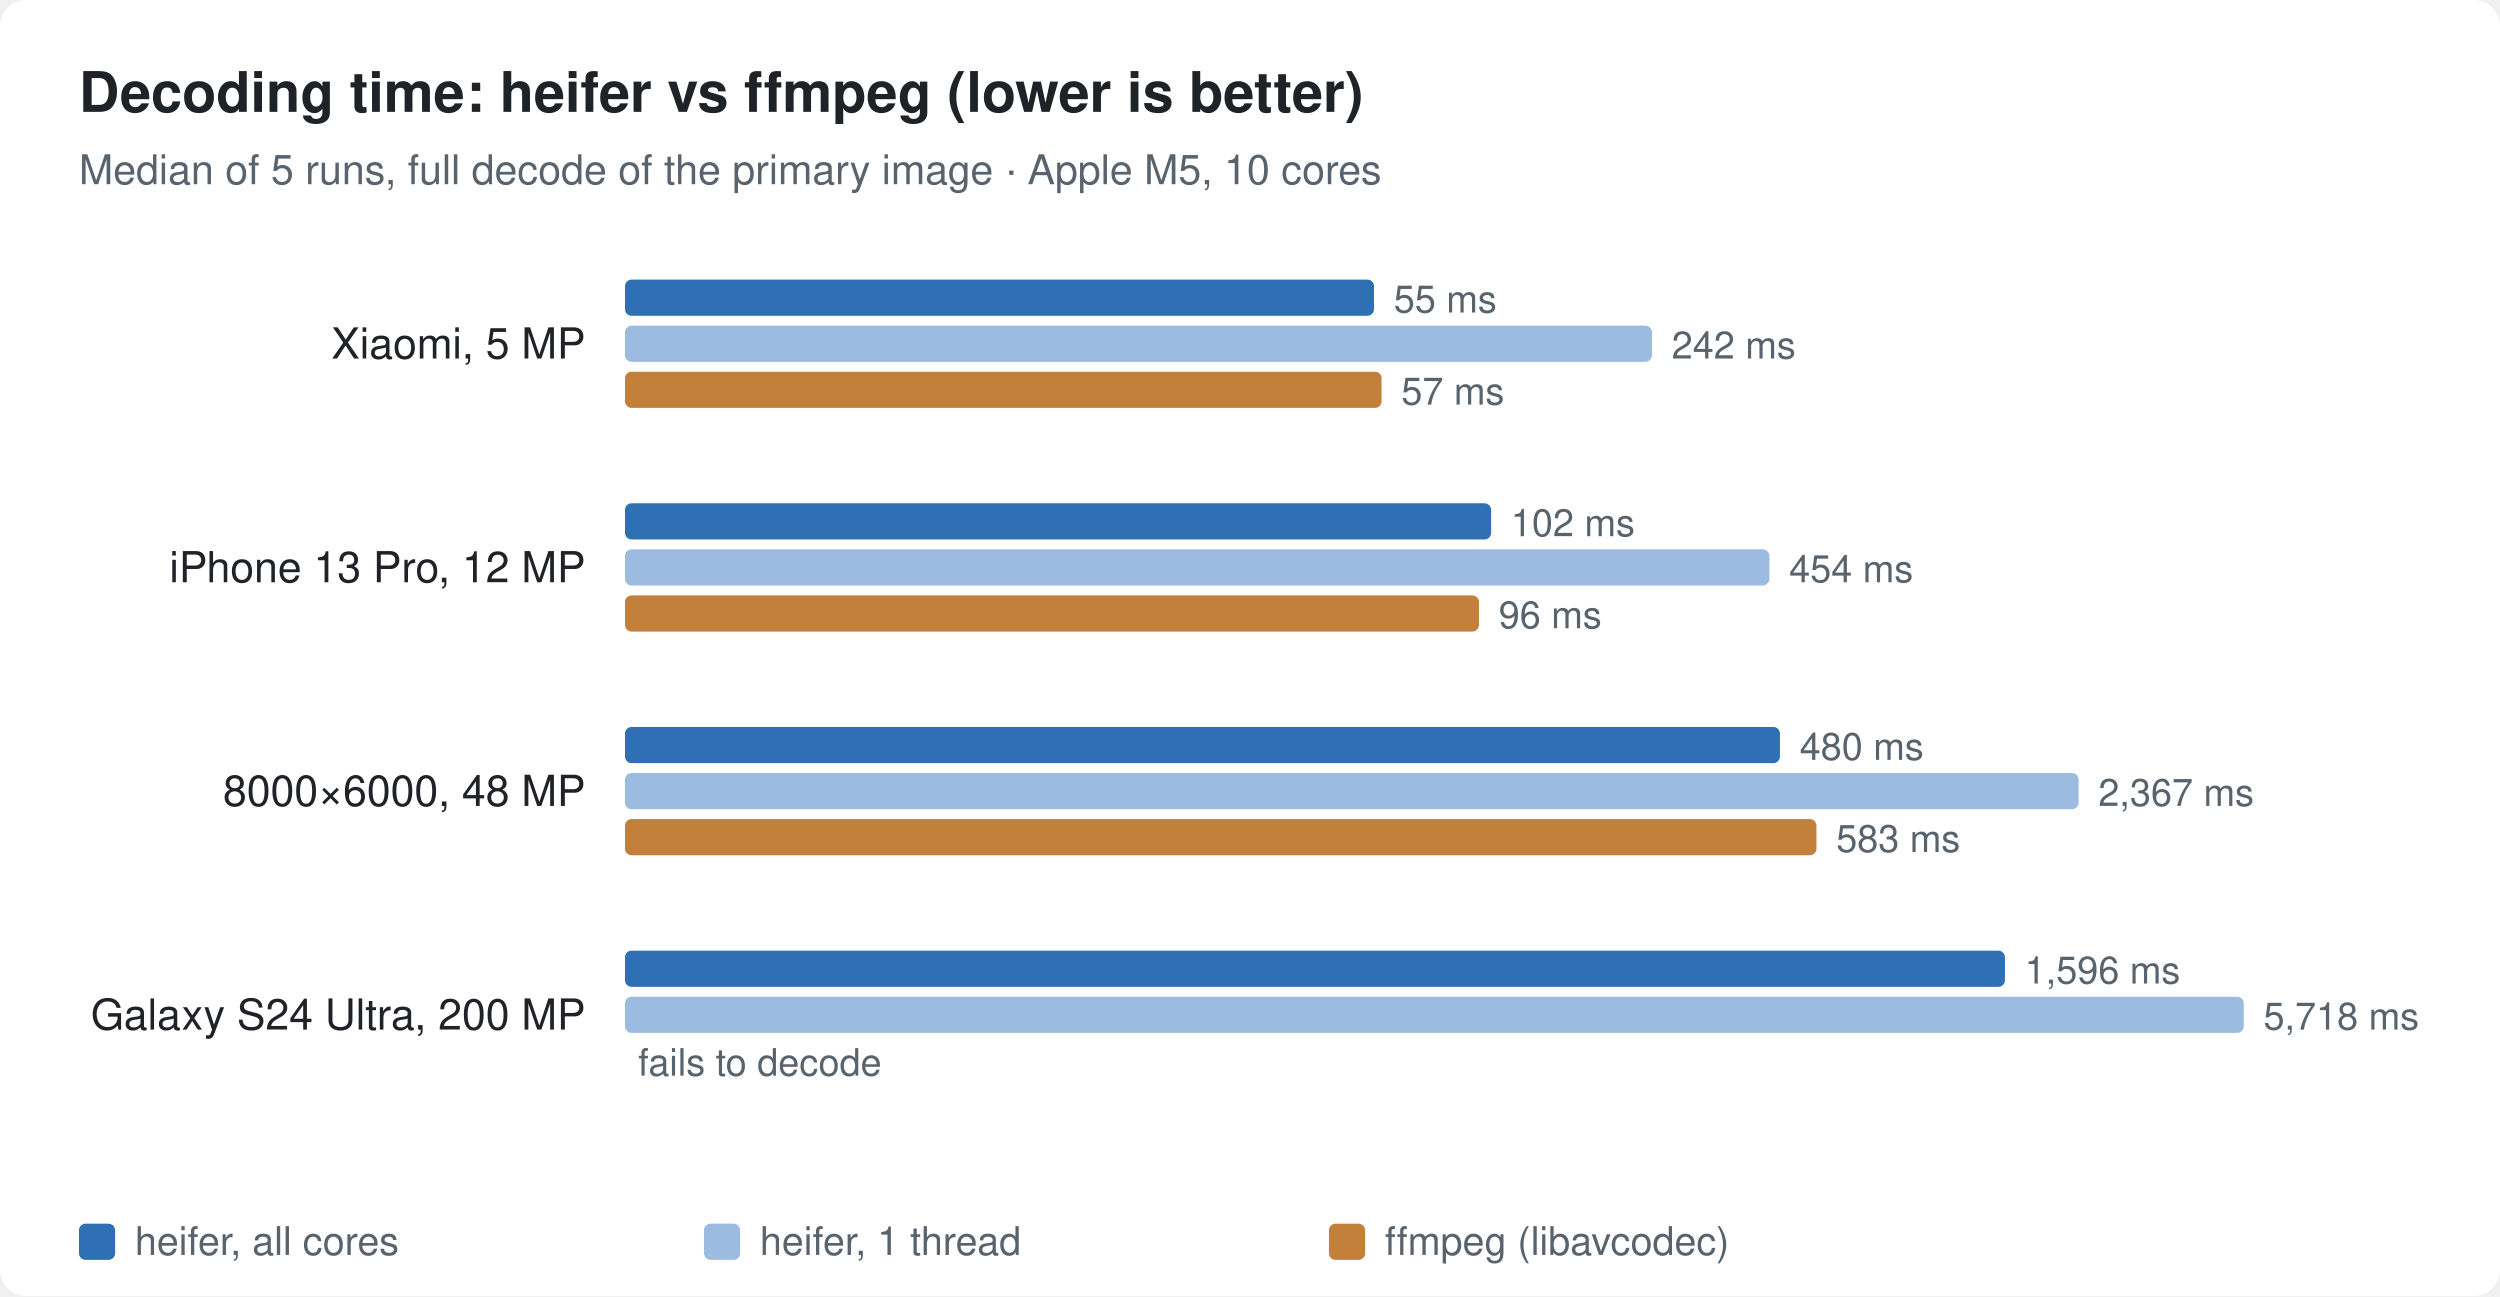
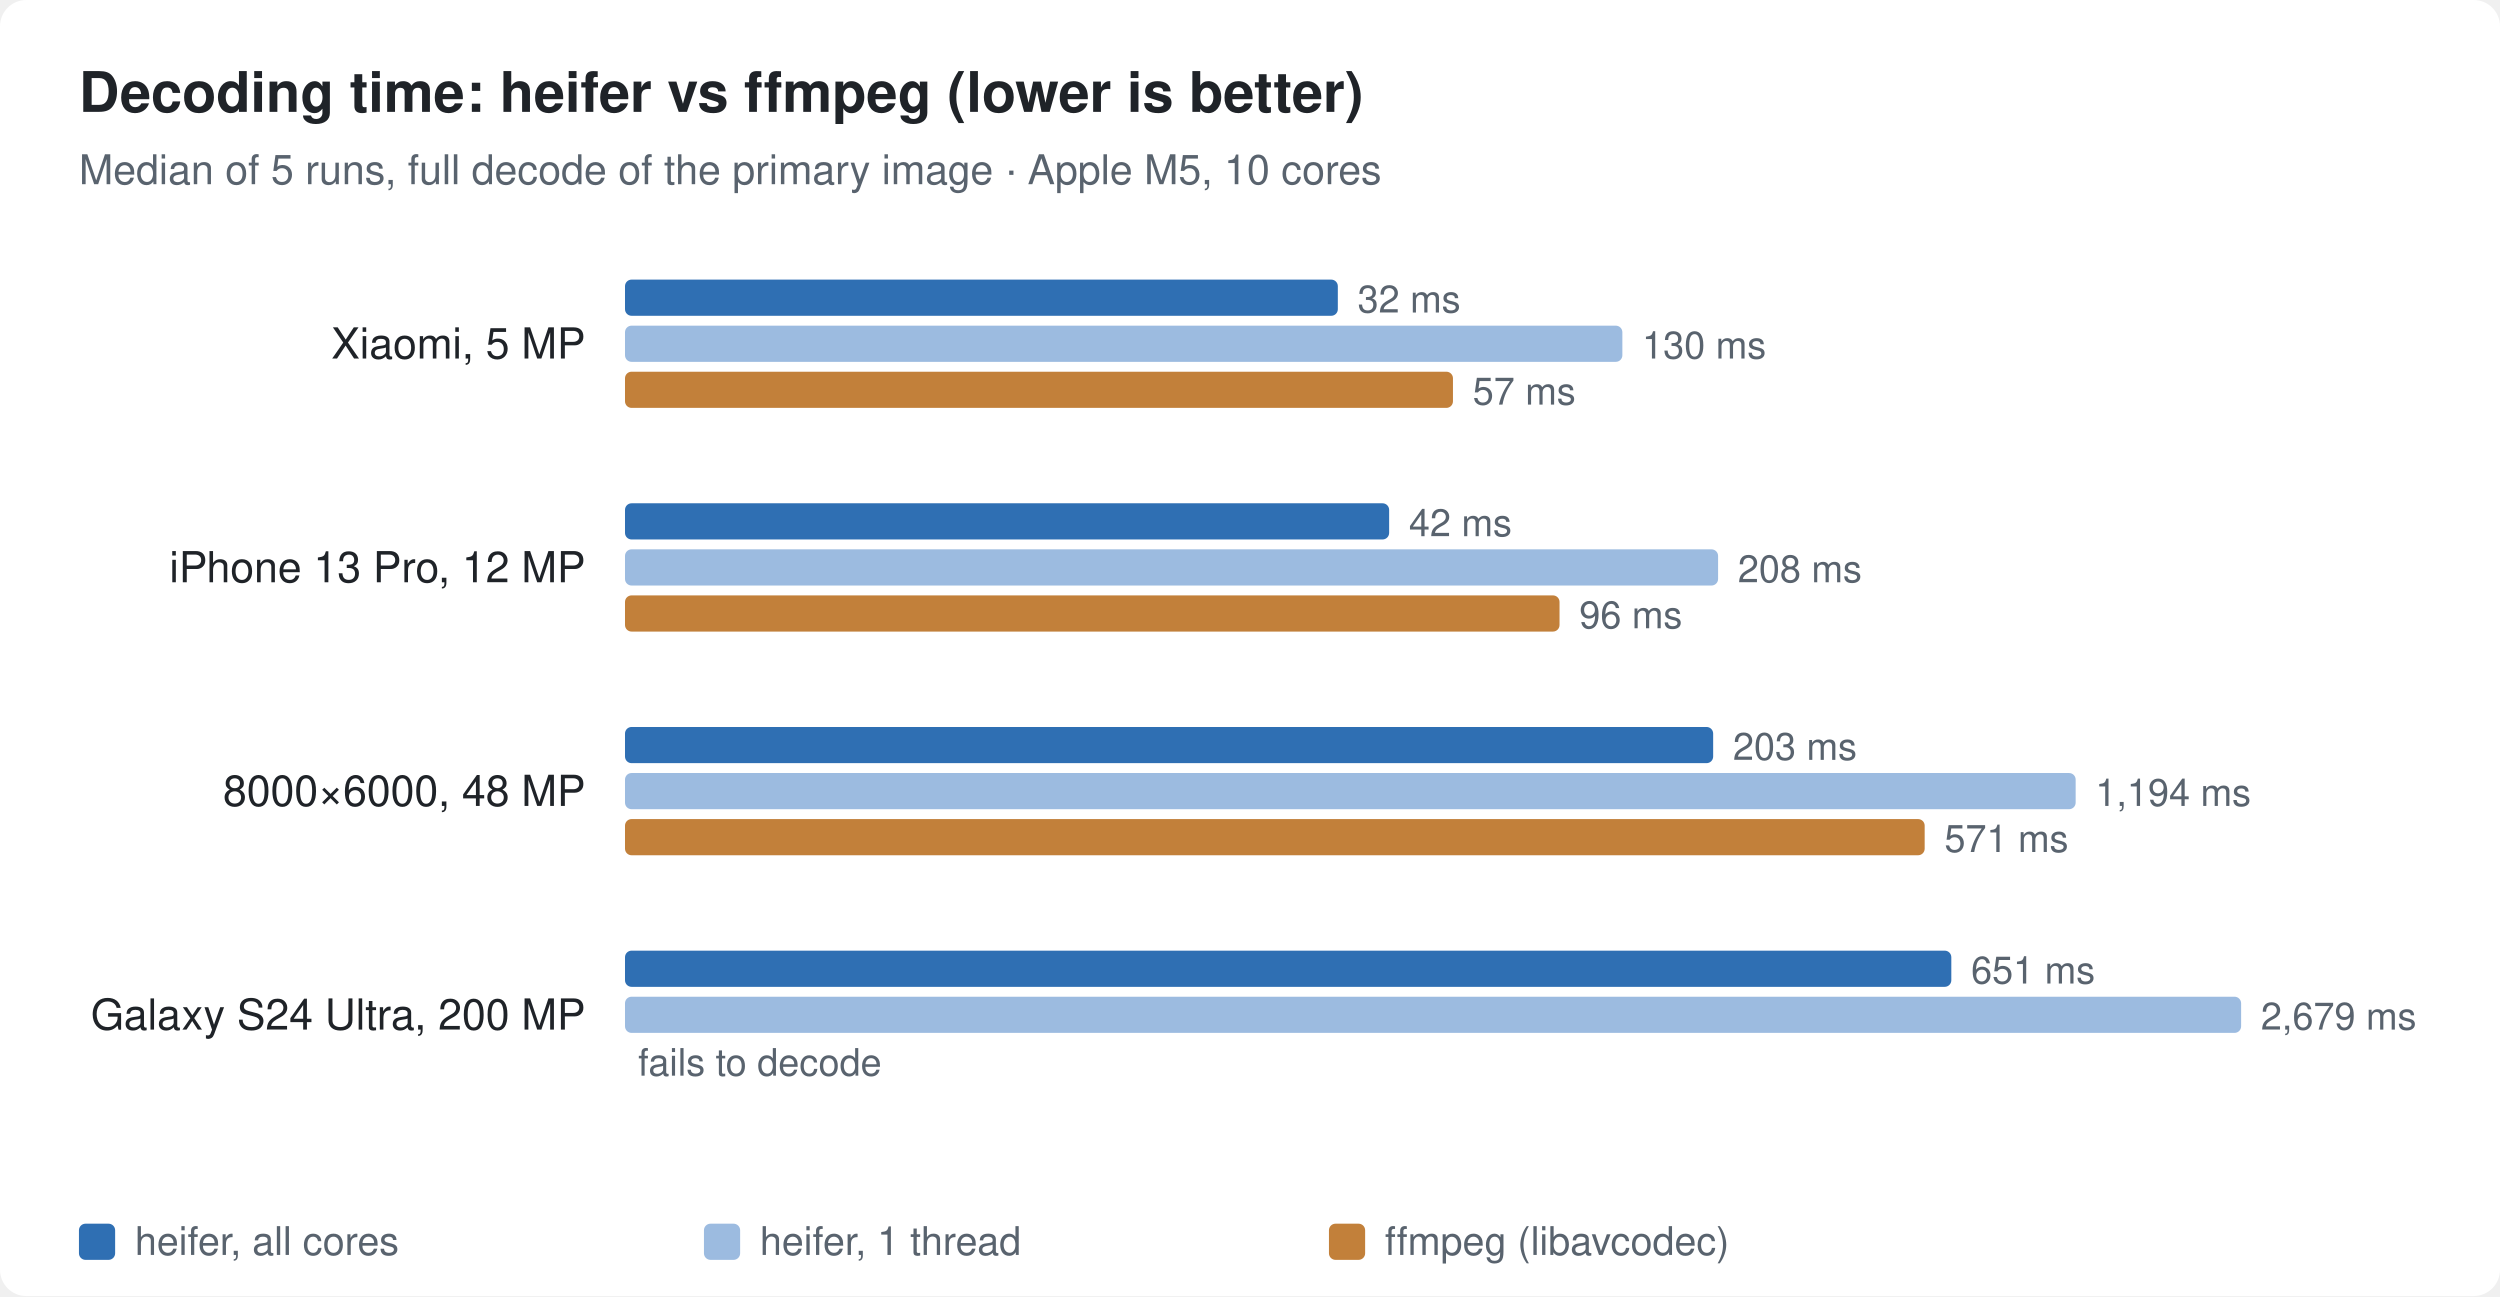
<svg xmlns="http://www.w3.org/2000/svg" width="760" height="394" viewBox="0 0 760 394" font-family="-apple-system,BlinkMacSystemFont,Segoe UI,Helvetica,Arial,sans-serif">
  <rect width="100%" height="100%" rx="8" fill="#ffffff" />
  <text x="24" y="34" font-size="17" font-weight="600" fill="#1f2328">Decoding time: heifer vs ffmpeg (lower is better)</text>
  <text x="24" y="56" font-size="12.5" fill="#59636e">Median of 5 runs, full decode of the primary image · Apple M5, 10 cores</text>
  <rect x="24" y="372" width="11" height="11" rx="2" fill="#2f6fb3" />
  <text x="41" y="381.5" font-size="12" fill="#59636e">heifer, all cores</text>
  <rect x="214" y="372" width="11" height="11" rx="2" fill="#9cbbe0" />
  <text x="231" y="381.5" font-size="12" fill="#59636e">heifer, 1 thread</text>
  <rect x="404" y="372" width="11" height="11" rx="2" fill="#c2803a" />
  <text x="421" y="381.5" font-size="12" fill="#59636e">ffmpeg (libavcodec)</text>
  <text x="178" y="109.0" font-size="13" text-anchor="end" fill="#1f2328">Xiaomi, 5 MP</text>
-   <rect x="190" y="85" width="227.7" height="11" rx="2" fill="#2f6fb3" />
-   <text x="423.7" y="95" font-size="11.5" fill="#59636e">55 ms</text>
-   <rect x="190" y="99" width="312.2" height="11" rx="2" fill="#9cbbe0" />
-   <text x="508.2" y="109" font-size="11.5" fill="#59636e">242 ms</text>
-   <rect x="190" y="113" width="230.0" height="11" rx="2" fill="#c2803a" />
-   <text x="426.0" y="123" font-size="11.5" fill="#59636e">57 ms</text>
+   <rect x="190" y="85" width="216.7" height="11" rx="2" fill="#2f6fb3" />
+   <text x="412.7" y="95" font-size="11.5" fill="#59636e">32 ms</text>
+   <rect x="190" y="99" width="303.2" height="11" rx="2" fill="#9cbbe0" />
+   <text x="499.2" y="109" font-size="11.5" fill="#59636e">130 ms</text>
+   <rect x="190" y="113" width="251.7" height="11" rx="2" fill="#c2803a" />
+   <text x="447.7" y="123" font-size="11.5" fill="#59636e">57 ms</text>
  <text x="178" y="177.0" font-size="13" text-anchor="end" fill="#1f2328">iPhone 13 Pro, 12 MP</text>
-   <rect x="190" y="153" width="263.3" height="11" rx="2" fill="#2f6fb3" />
-   <text x="459.3" y="163" font-size="11.5" fill="#59636e">102 ms</text>
-   <rect x="190" y="167" width="347.9" height="11" rx="2" fill="#9cbbe0" />
-   <text x="543.9" y="177" font-size="11.5" fill="#59636e">454 ms</text>
-   <rect x="190" y="181" width="259.6" height="11" rx="2" fill="#c2803a" />
-   <text x="455.6" y="191" font-size="11.5" fill="#59636e">96 ms</text>
+   <rect x="190" y="153" width="232.3" height="11" rx="2" fill="#2f6fb3" />
+   <text x="428.3" y="163" font-size="11.5" fill="#59636e">42 ms</text>
+   <rect x="190" y="167" width="332.3" height="11" rx="2" fill="#9cbbe0" />
+   <text x="528.3" y="177" font-size="11.5" fill="#59636e">208 ms</text>
+   <rect x="190" y="181" width="284.1" height="11" rx="2" fill="#c2803a" />
+   <text x="480.1" y="191" font-size="11.5" fill="#59636e">96 ms</text>
  <text x="178" y="245.0" font-size="13" text-anchor="end" fill="#1f2328">8000×6000, 48 MP</text>
-   <rect x="190" y="221" width="351.1" height="11" rx="2" fill="#2f6fb3" />
-   <text x="547.1" y="231" font-size="11.5" fill="#59636e">480 ms</text>
-   <rect x="190" y="235" width="441.9" height="11" rx="2" fill="#9cbbe0" />
-   <text x="637.9" y="245" font-size="11.5" fill="#59636e">2,367 ms</text>
-   <rect x="190" y="249" width="362.2" height="11" rx="2" fill="#c2803a" />
-   <text x="558.2" y="259" font-size="11.5" fill="#59636e">583 ms</text>
+   <rect x="190" y="221" width="330.8" height="11" rx="2" fill="#2f6fb3" />
+   <text x="526.8" y="231" font-size="11.5" fill="#59636e">203 ms</text>
+   <rect x="190" y="235" width="441.0" height="11" rx="2" fill="#9cbbe0" />
+   <text x="637.0" y="245" font-size="11.5" fill="#59636e">1,194 ms</text>
+   <rect x="190" y="249" width="395.1" height="11" rx="2" fill="#c2803a" />
+   <text x="591.1" y="259" font-size="11.5" fill="#59636e">571 ms</text>
  <text x="178" y="313.0" font-size="13" text-anchor="end" fill="#1f2328">Galaxy S24 Ultra, 200 MP</text>
-   <rect x="190" y="289" width="419.5" height="11" rx="2" fill="#2f6fb3" />
-   <text x="615.5" y="299" font-size="11.5" fill="#59636e">1,596 ms</text>
-   <rect x="190" y="303" width="492.1" height="11" rx="2" fill="#9cbbe0" />
-   <text x="688.1" y="313" font-size="11.5" fill="#59636e">5,718 ms</text>
+   <rect x="190" y="289" width="403.2" height="11" rx="2" fill="#2f6fb3" />
+   <text x="599.2" y="299" font-size="11.5" fill="#59636e">651 ms</text>
+   <rect x="190" y="303" width="491.3" height="11" rx="2" fill="#9cbbe0" />
+   <text x="687.3" y="313" font-size="11.5" fill="#59636e">2,679 ms</text>
  <text x="194" y="327" font-size="11.5" fill="#59636e">fails to decode</text>
</svg>
